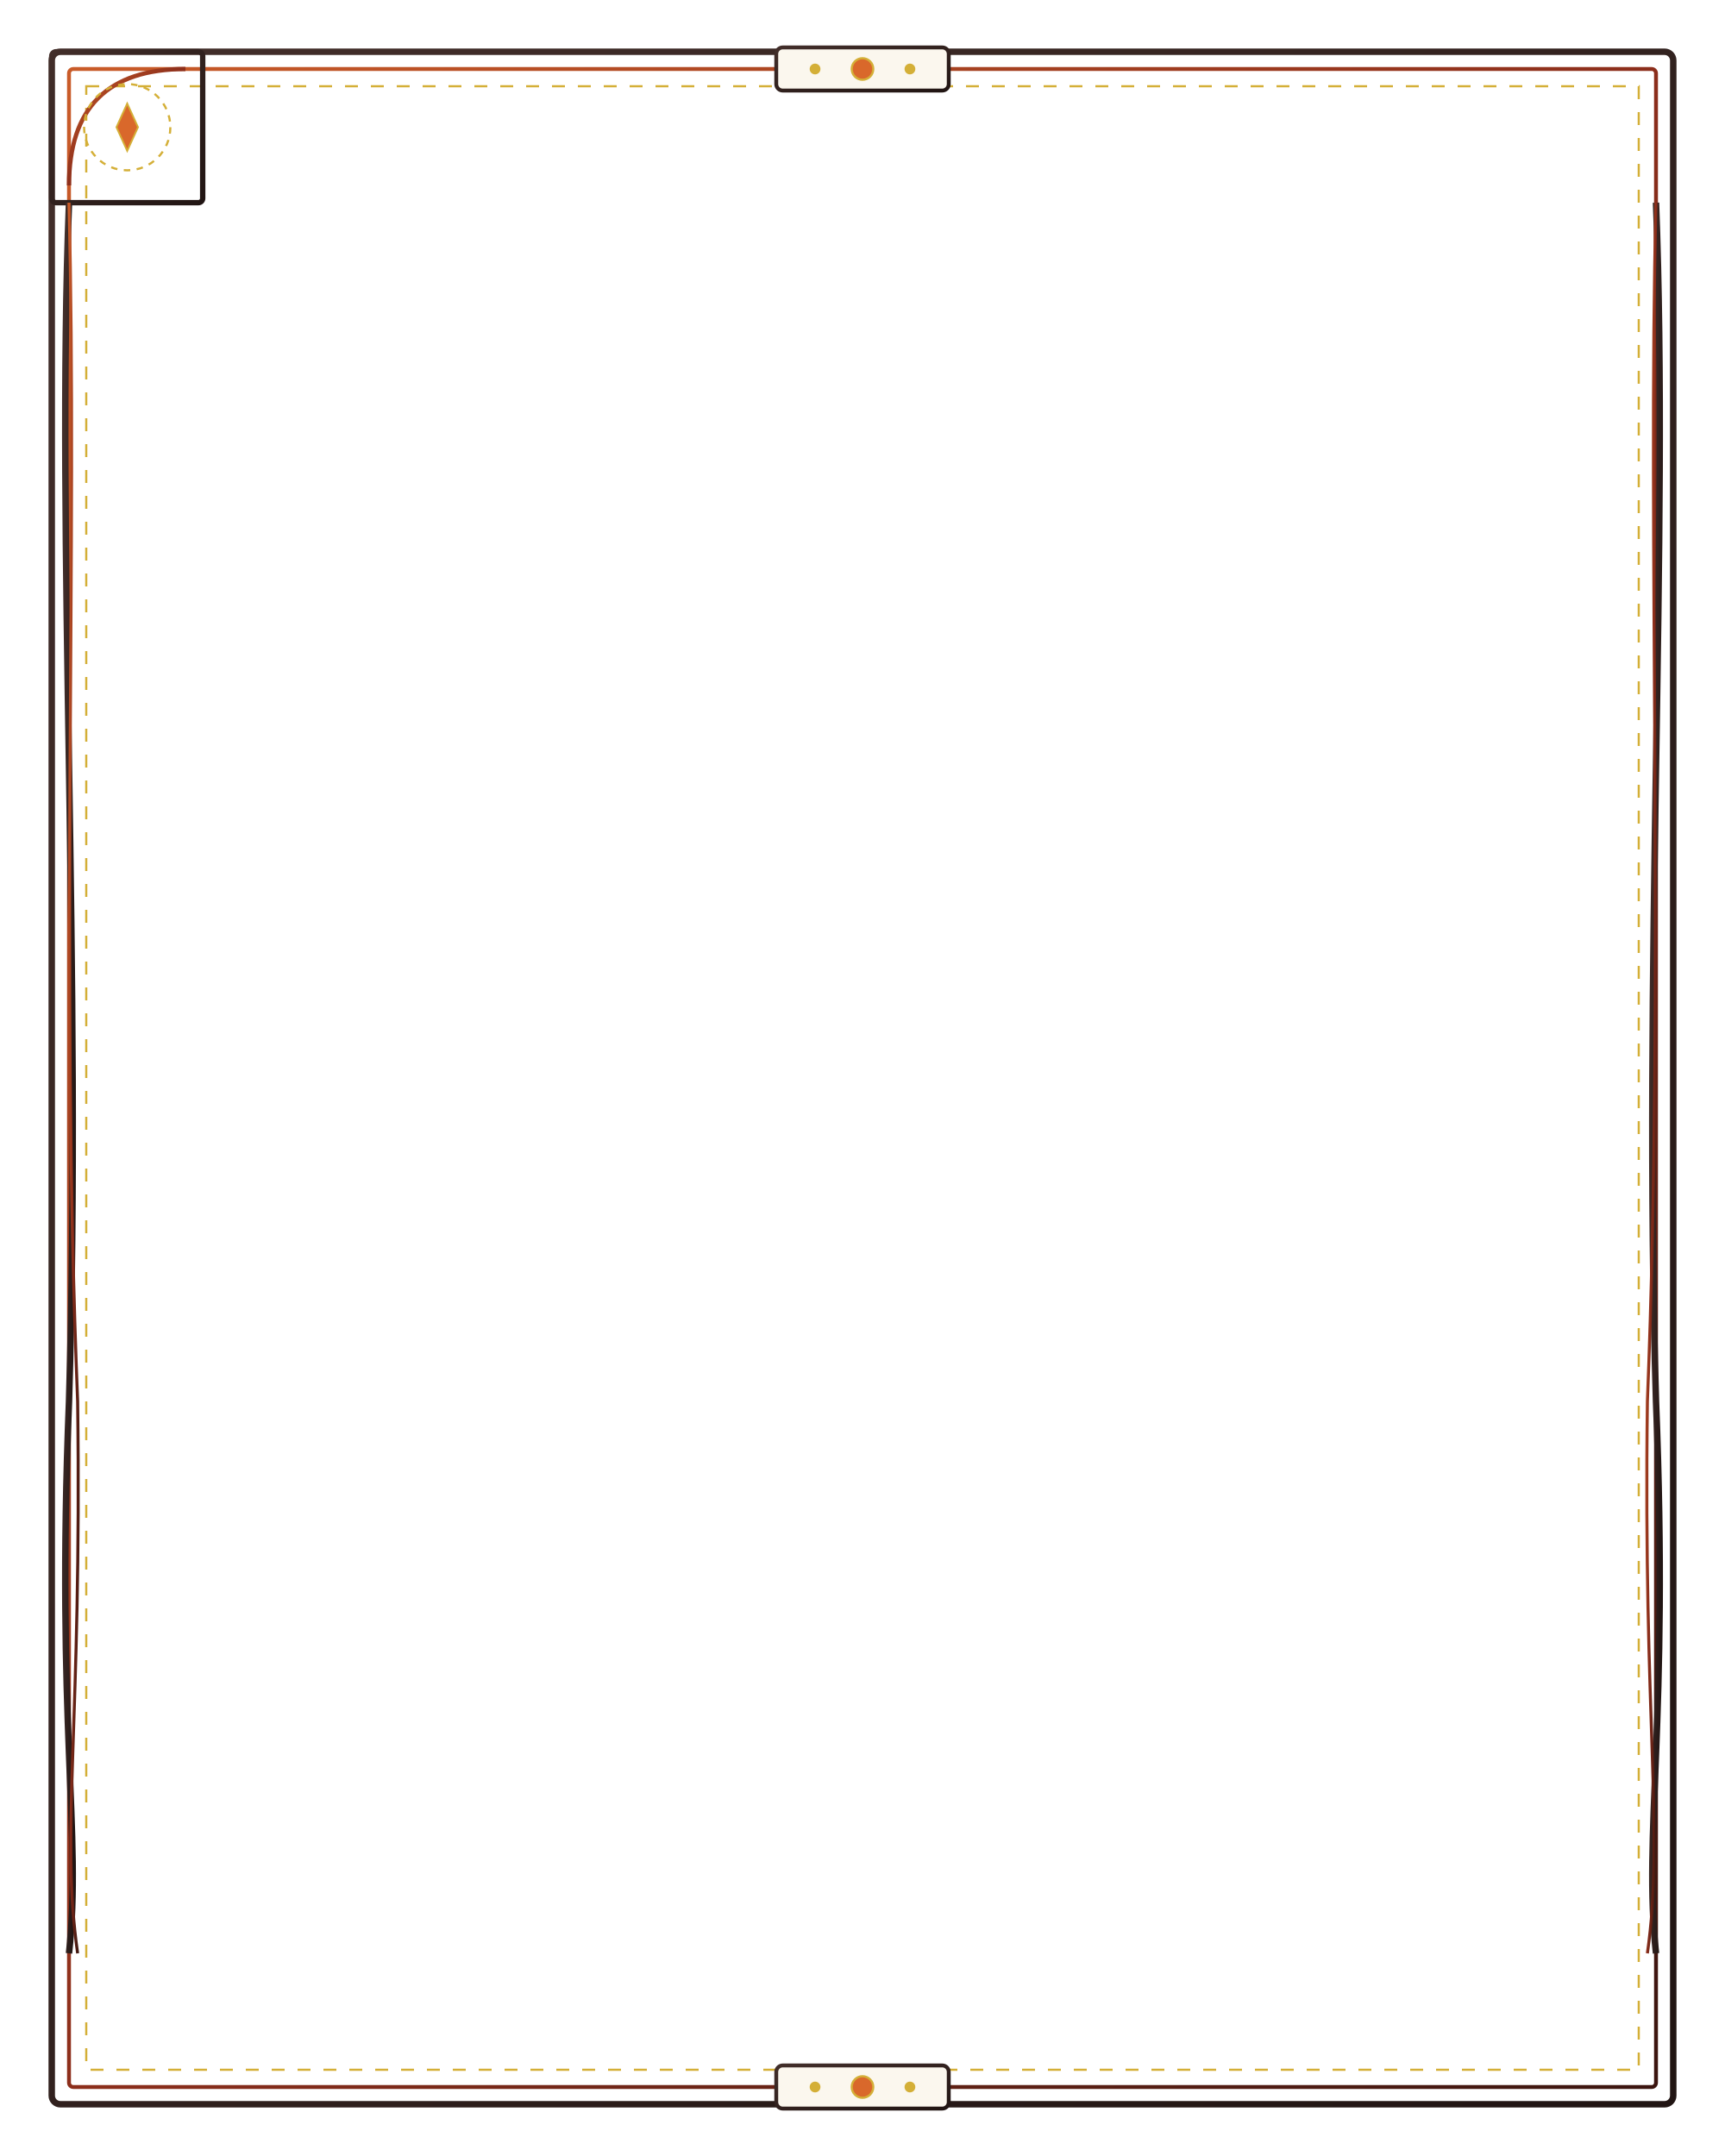
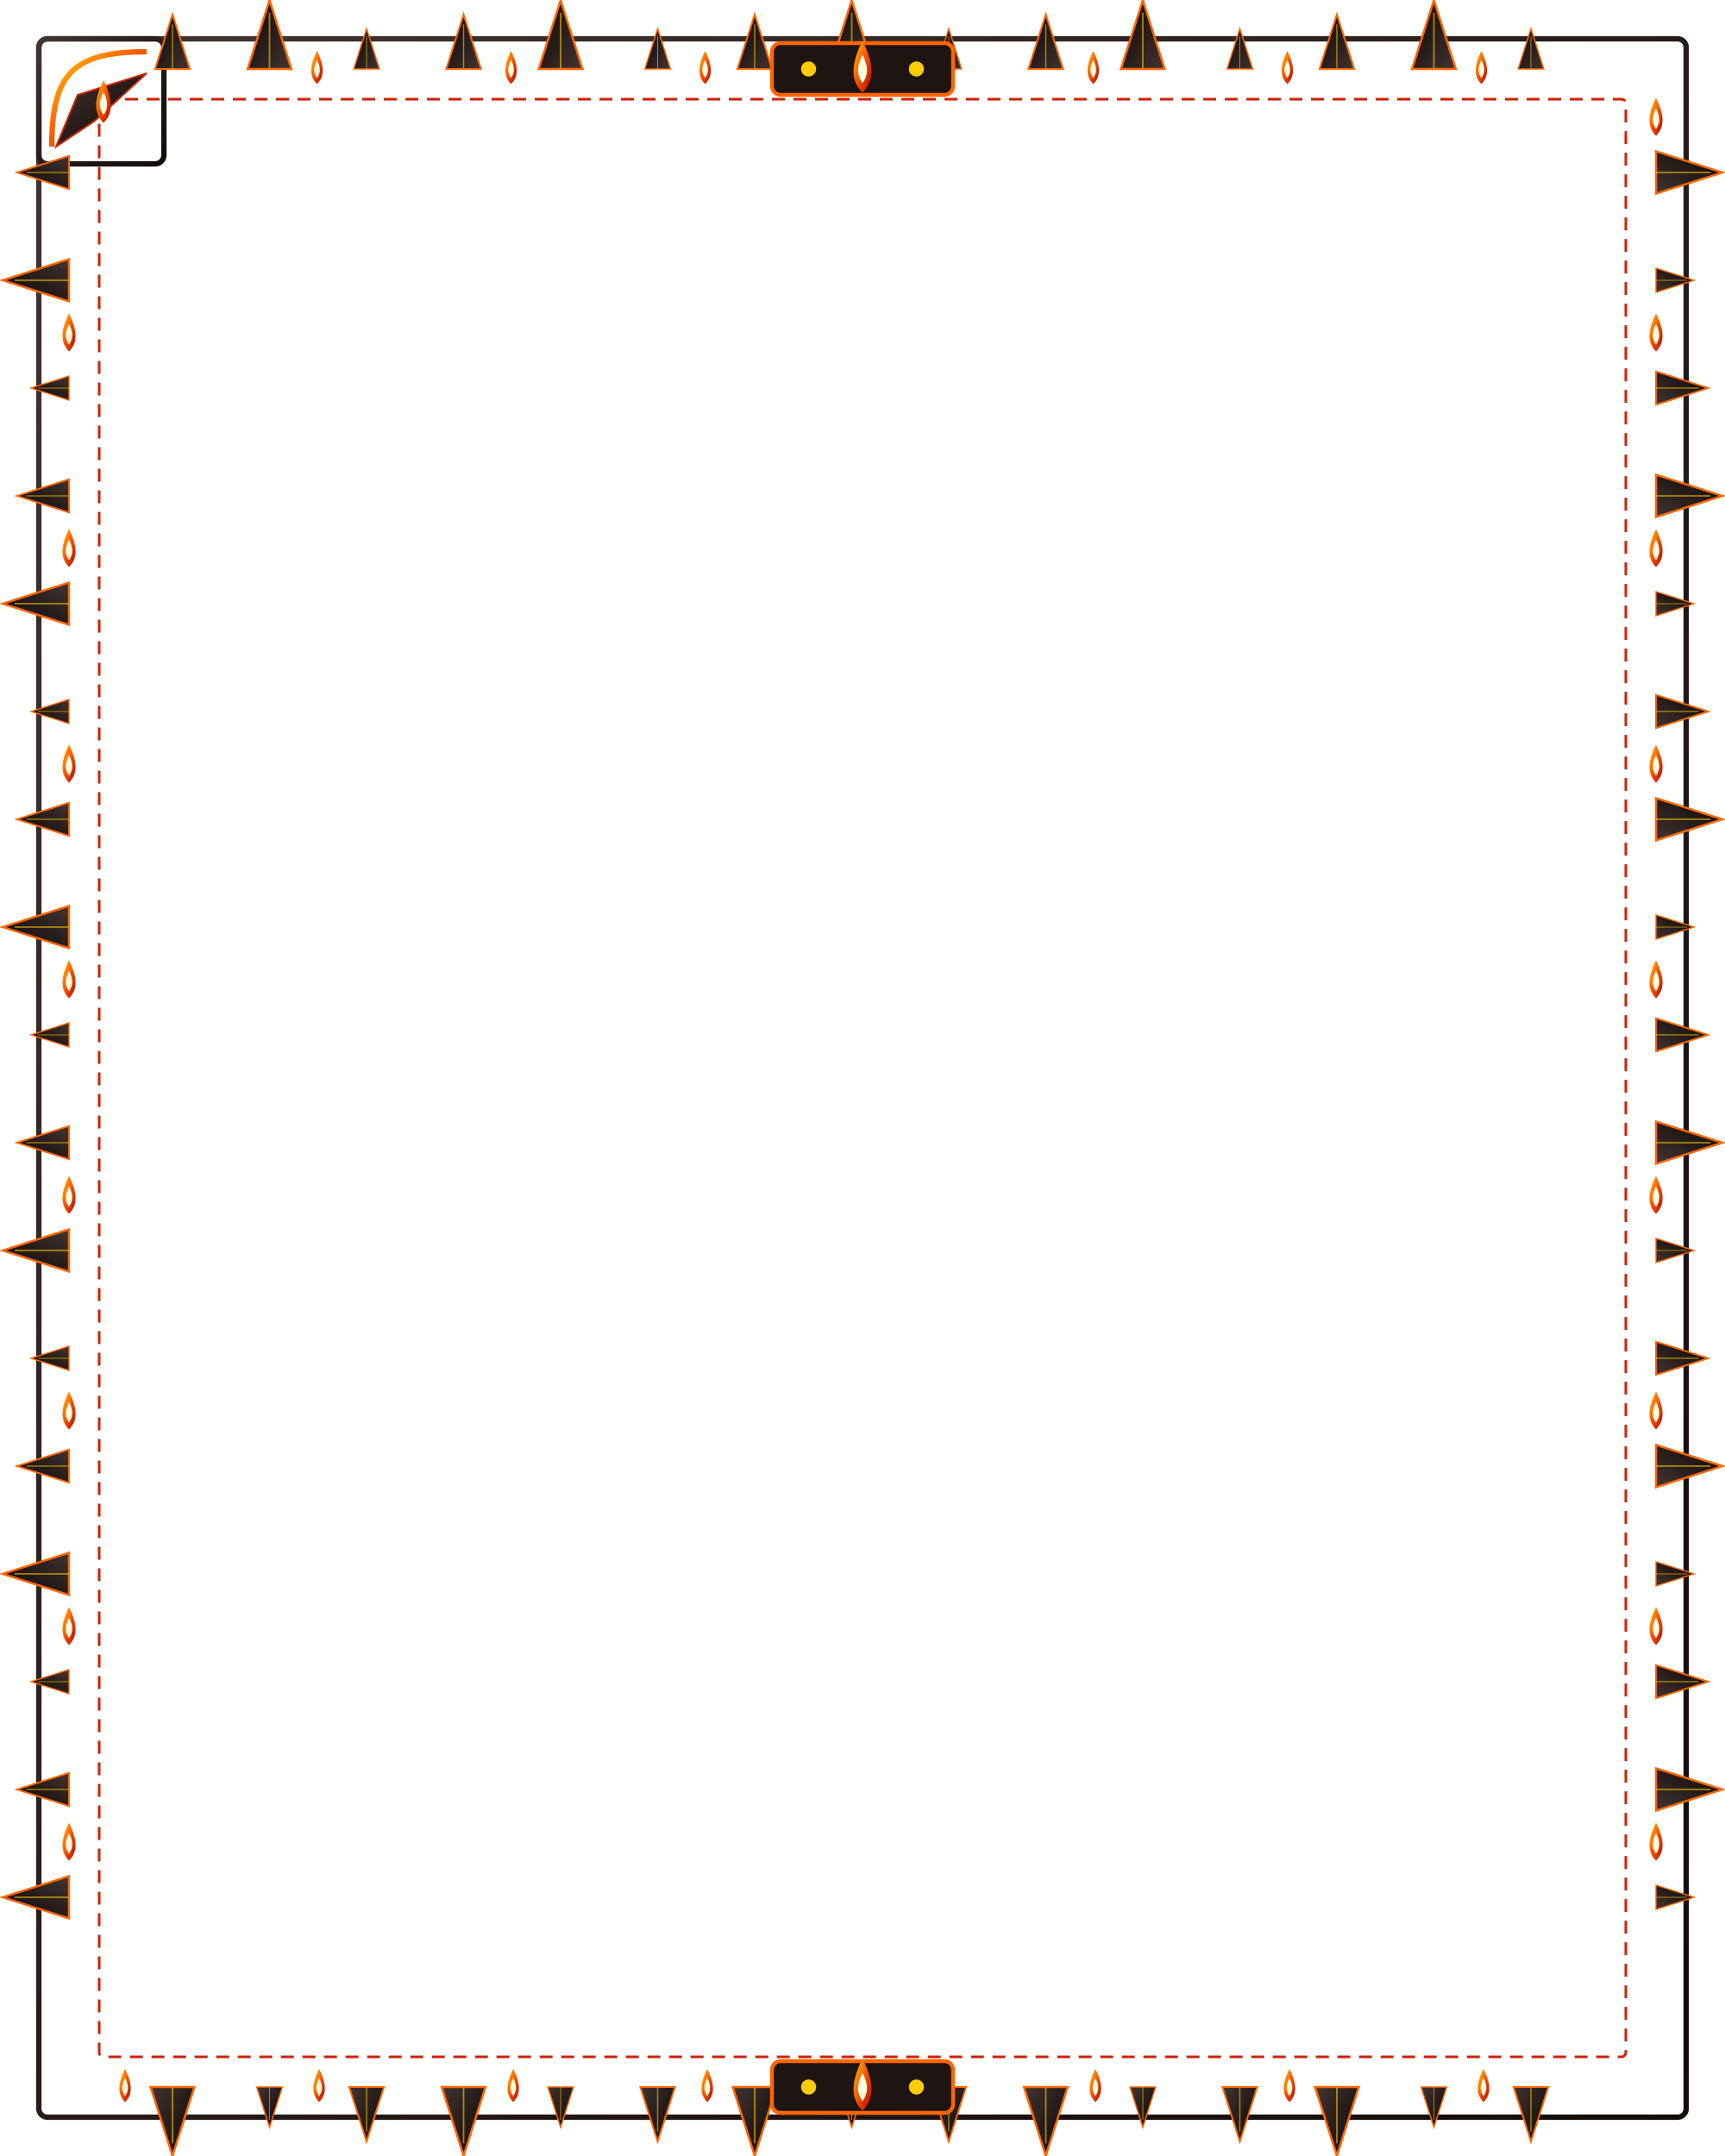
<svg xmlns="http://www.w3.org/2000/svg" viewBox="0 0 800 1000" width="100%" height="100%">
  <defs>
-     <linearGradient id="ember-b4" x1="0%" y1="0%" x2="100%" y2="100%">
-       <stop offset="0%" stop-color="#c95b28" />
-       <stop offset="50%" stop-color="#8c2e1b" />
-       <stop offset="100%" stop-color="#3b150f" />
+     <linearGradient id="rock-b4" x1="0%" y1="0%" x2="100%" y2="100%">
+       <stop offset="0%" stop-color="#423532" />
+       <stop offset="50%" stop-color="#261c1a" />
+       <stop offset="100%" stop-color="#120c0a" />
    </linearGradient>
-     <linearGradient id="dark-stone-b4" x1="0%" y1="0%" x2="100%" y2="100%">
-       <stop offset="0%" stop-color="#422e2a" />
-       <stop offset="100%" stop-color="#211513" />
+     <linearGradient id="flame-b4" x1="0%" y1="0%" x2="100%" y2="100%">
+       <stop offset="0%" stop-color="#ffcc00" />
+       <stop offset="40%" stop-color="#ff6600" />
+       <stop offset="80%" stop-color="#cc2200" />
+       <stop offset="100%" stop-color="#550000" />
    </linearGradient>
-     <g id="corner-b4">
-       <rect x="24" y="24" width="70" height="70" fill="none" stroke="url(#dark-stone-b4)" stroke-width="2.5" rx="2" />
-       <path d="M 32,86 C 32,50 50,32 86,32" fill="none" stroke="url(#ember-b4)" stroke-width="2" />
-       <circle cx="59" cy="59" r="20" fill="none" stroke="#d4af37" stroke-width="1" stroke-dasharray="3,3" />
-       <polygon points="59,48 64,59 59,70 54,59" fill="#d9682b" stroke="#d4af37" stroke-width="0.8" />
+     <g id="stalactite-b4">
+       <polygon points="-7,0 7,0 0,22" fill="url(#rock-b4)" stroke="#ff6600" stroke-width="0.7" />
+       <line x1="0" y1="0" x2="0" y2="18" stroke="#ffcc00" stroke-width="0.5" opacity="0.6" />
+     </g>
+     <g id="flame-ember-b4">
+       <path d="M 0,10 C -4,6 -6,0 0,-12 C 6,0 4,6 0,10 Z" fill="url(#flame-b4)" />
+       <path d="M 0,6 C -2,3 -3,0 0,-6 C 3,0 2,3 0,6 Z" fill="#fffae0" />
+     </g>
+     <g id="corner-cavern-b4">
+       <rect x="18" y="18" width="58" height="58" rx="4" fill="none" stroke="url(#rock-b4)" stroke-width="2.5" />
+       <path d="M 24,68 C 24,34 34,24 68,24" fill="none" stroke="url(#flame-b4)" stroke-width="2.5" />
+       <polygon points="26,68 36,44 68,34 44,56" fill="url(#rock-b4)" stroke="#cc2200" stroke-width="0.8" />
+       <use href="#flame-ember-b4" transform="translate(48,48) scale(0.9)" />
    </g>
  </defs>
-   <rect x="24" y="24" width="752" height="952" rx="4" fill="none" stroke="url(#dark-stone-b4)" stroke-width="3" />
-   <rect x="32" y="32" width="736" height="936" rx="2" fill="none" stroke="url(#ember-b4)" stroke-width="1.8" />
-   <rect x="40" y="40" width="720" height="920" fill="none" stroke="#d4af37" stroke-width="1" stroke-dasharray="6,6" />
-   <use href="#corner-b4" x="0" y="0" />
-   <use href="#corner-b4" x="800" y="0" transform="scale(-1, 1)" />
-   <use href="#corner-b4" x="0" y="1000" transform="scale(1, -1)" />
-   <use href="#corner-b4" x="800" y="1000" transform="scale(-1, -1)" />
-   <path d="M 32,94 C 26,250 38,450 32,650 C 26,800 38,850 32,906" fill="none" stroke="url(#dark-stone-b4)" stroke-width="3" />
-   <path d="M 32,94 C 36,250 28,450 36,650 C 38,800 28,850 36,906" fill="none" stroke="url(#ember-b4)" stroke-width="1.4" />
-   <path d="M 768,94 C 774,250 762,450 768,650 C 774,800 762,850 768,906" fill="none" stroke="url(#dark-stone-b4)" stroke-width="3" />
-   <path d="M 768,94 C 764,250 772,450 764,650 C 762,800 772,850 764,906" fill="none" stroke="url(#ember-b4)" stroke-width="1.4" />
-   <line x1="94" y1="32" x2="706" y2="32" stroke="url(#dark-stone-b4)" stroke-width="2.5" />
-   <line x1="94" y1="968" x2="706" y2="968" stroke="url(#dark-stone-b4)" stroke-width="2.5" />
+   <rect x="18" y="18" width="764" height="964" rx="4" fill="none" stroke="url(#rock-b4)" stroke-width="2.5" />
+   <rect x="46" y="46" width="708" height="908" rx="2" fill="none" stroke="#cc2200" stroke-width="1.2" stroke-dasharray="6,4" />
+   <use href="#corner-cavern-b4" x="0" y="0" />
+   <use href="#corner-cavern-b4" x="800" y="0" transform="scale(-1, 1)" />
+   <use href="#corner-cavern-b4" x="0" y="1000" transform="scale(1, -1)" />
+   <use href="#corner-cavern-b4" x="800" y="1000" transform="scale(-1, -1)" />
+   <use href="#stalactite-b4" transform="translate(32,80) rotate(90) scale(1.1)" />
+   <use href="#stalactite-b4" transform="translate(768,80) rotate(-90) scale(1.4)" />
+   <use href="#flame-ember-b4" transform="translate(768,55) scale(0.8)" />
+   <use href="#stalactite-b4" transform="translate(32,130) rotate(90) scale(1.4)" />
+   <use href="#flame-ember-b4" transform="translate(32,155) scale(0.8)" />
+   <use href="#stalactite-b4" transform="translate(768,130) rotate(-90) scale(0.8)" />
+   <use href="#stalactite-b4" transform="translate(32,180) rotate(90) scale(0.8)" />
+   <use href="#stalactite-b4" transform="translate(768,180) rotate(-90) scale(1.1)" />
+   <use href="#flame-ember-b4" transform="translate(768,155) scale(0.8)" />
+   <use href="#stalactite-b4" transform="translate(32,230) rotate(90) scale(1.1)" />
+   <use href="#flame-ember-b4" transform="translate(32,255) scale(0.8)" />
+   <use href="#stalactite-b4" transform="translate(768,230) rotate(-90) scale(1.4)" />
+   <use href="#stalactite-b4" transform="translate(32,280) rotate(90) scale(1.4)" />
+   <use href="#stalactite-b4" transform="translate(768,280) rotate(-90) scale(0.8)" />
+   <use href="#flame-ember-b4" transform="translate(768,255) scale(0.8)" />
+   <use href="#stalactite-b4" transform="translate(32,330) rotate(90) scale(0.8)" />
+   <use href="#flame-ember-b4" transform="translate(32,355) scale(0.8)" />
+   <use href="#stalactite-b4" transform="translate(768,330) rotate(-90) scale(1.1)" />
+   <use href="#stalactite-b4" transform="translate(32,380) rotate(90) scale(1.1)" />
+   <use href="#stalactite-b4" transform="translate(768,380) rotate(-90) scale(1.4)" />
+   <use href="#flame-ember-b4" transform="translate(768,355) scale(0.8)" />
+   <use href="#stalactite-b4" transform="translate(32,430) rotate(90) scale(1.4)" />
+   <use href="#flame-ember-b4" transform="translate(32,455) scale(0.8)" />
+   <use href="#stalactite-b4" transform="translate(768,430) rotate(-90) scale(0.8)" />
+   <use href="#stalactite-b4" transform="translate(32,480) rotate(90) scale(0.8)" />
+   <use href="#stalactite-b4" transform="translate(768,480) rotate(-90) scale(1.1)" />
+   <use href="#flame-ember-b4" transform="translate(768,455) scale(0.8)" />
+   <use href="#stalactite-b4" transform="translate(32,530) rotate(90) scale(1.1)" />
+   <use href="#flame-ember-b4" transform="translate(32,555) scale(0.8)" />
+   <use href="#stalactite-b4" transform="translate(768,530) rotate(-90) scale(1.4)" />
+   <use href="#stalactite-b4" transform="translate(32,580) rotate(90) scale(1.4)" />
+   <use href="#stalactite-b4" transform="translate(768,580) rotate(-90) scale(0.8)" />
+   <use href="#flame-ember-b4" transform="translate(768,555) scale(0.8)" />
+   <use href="#stalactite-b4" transform="translate(32,630) rotate(90) scale(0.8)" />
+   <use href="#flame-ember-b4" transform="translate(32,655) scale(0.8)" />
+   <use href="#stalactite-b4" transform="translate(768,630) rotate(-90) scale(1.1)" />
+   <use href="#stalactite-b4" transform="translate(32,680) rotate(90) scale(1.1)" />
+   <use href="#stalactite-b4" transform="translate(768,680) rotate(-90) scale(1.4)" />
+   <use href="#flame-ember-b4" transform="translate(768,655) scale(0.8)" />
+   <use href="#stalactite-b4" transform="translate(32,730) rotate(90) scale(1.4)" />
+   <use href="#flame-ember-b4" transform="translate(32,755) scale(0.8)" />
+   <use href="#stalactite-b4" transform="translate(768,730) rotate(-90) scale(0.8)" />
+   <use href="#stalactite-b4" transform="translate(32,780) rotate(90) scale(0.8)" />
+   <use href="#stalactite-b4" transform="translate(768,780) rotate(-90) scale(1.1)" />
+   <use href="#flame-ember-b4" transform="translate(768,755) scale(0.8)" />
+   <use href="#stalactite-b4" transform="translate(32,830) rotate(90) scale(1.1)" />
+   <use href="#flame-ember-b4" transform="translate(32,855) scale(0.8)" />
+   <use href="#stalactite-b4" transform="translate(768,830) rotate(-90) scale(1.4)" />
+   <use href="#stalactite-b4" transform="translate(32,880) rotate(90) scale(1.4)" />
+   <use href="#stalactite-b4" transform="translate(768,880) rotate(-90) scale(0.8)" />
+   <use href="#flame-ember-b4" transform="translate(768,855) scale(0.8)" />
+   <use href="#stalactite-b4" transform="translate(80,32) rotate(180) scale(1.15)" />
+   <use href="#stalactite-b4" transform="translate(125,32) rotate(180) scale(1.45)" />
+   <use href="#flame-ember-b4" transform="translate(147,32) scale(0.7)" />
+   <use href="#stalactite-b4" transform="translate(170,32) rotate(180) scale(0.85)" />
+   <use href="#stalactite-b4" transform="translate(215,32) rotate(180) scale(1.15)" />
+   <use href="#flame-ember-b4" transform="translate(237,32) scale(0.7)" />
+   <use href="#stalactite-b4" transform="translate(260,32) rotate(180) scale(1.45)" />
+   <use href="#stalactite-b4" transform="translate(305,32) rotate(180) scale(0.85)" />
+   <use href="#flame-ember-b4" transform="translate(327,32) scale(0.7)" />
+   <use href="#stalactite-b4" transform="translate(350,32) rotate(180) scale(1.15)" />
+   <use href="#stalactite-b4" transform="translate(395,32) rotate(180) scale(1.45)" />
+   <use href="#flame-ember-b4" transform="translate(417,32) scale(0.7)" />
+   <use href="#stalactite-b4" transform="translate(440,32) rotate(180) scale(0.85)" />
+   <use href="#stalactite-b4" transform="translate(485,32) rotate(180) scale(1.15)" />
+   <use href="#flame-ember-b4" transform="translate(507,32) scale(0.7)" />
+   <use href="#stalactite-b4" transform="translate(530,32) rotate(180) scale(1.45)" />
+   <use href="#stalactite-b4" transform="translate(575,32) rotate(180) scale(0.85)" />
+   <use href="#flame-ember-b4" transform="translate(597,32) scale(0.7)" />
+   <use href="#stalactite-b4" transform="translate(620,32) rotate(180) scale(1.15)" />
+   <use href="#stalactite-b4" transform="translate(665,32) rotate(180) scale(1.45)" />
+   <use href="#flame-ember-b4" transform="translate(687,32) scale(0.7)" />
+   <use href="#stalactite-b4" transform="translate(710,32) rotate(180) scale(0.85)" />
+   <use href="#stalactite-b4" transform="translate(80,968) scale(1.45)" />
+   <use href="#flame-ember-b4" transform="translate(58,968) scale(0.7)" />
+   <use href="#stalactite-b4" transform="translate(125,968) scale(0.85)" />
+   <use href="#stalactite-b4" transform="translate(170,968) scale(1.15)" />
+   <use href="#flame-ember-b4" transform="translate(148,968) scale(0.7)" />
+   <use href="#stalactite-b4" transform="translate(215,968) scale(1.45)" />
+   <use href="#stalactite-b4" transform="translate(260,968) scale(0.85)" />
+   <use href="#flame-ember-b4" transform="translate(238,968) scale(0.7)" />
+   <use href="#stalactite-b4" transform="translate(305,968) scale(1.15)" />
+   <use href="#stalactite-b4" transform="translate(350,968) scale(1.45)" />
+   <use href="#flame-ember-b4" transform="translate(328,968) scale(0.7)" />
+   <use href="#stalactite-b4" transform="translate(395,968) scale(0.85)" />
+   <use href="#stalactite-b4" transform="translate(440,968) scale(1.15)" />
+   <use href="#flame-ember-b4" transform="translate(418,968) scale(0.7)" />
+   <use href="#stalactite-b4" transform="translate(485,968) scale(1.45)" />
+   <use href="#stalactite-b4" transform="translate(530,968) scale(0.85)" />
+   <use href="#flame-ember-b4" transform="translate(508,968) scale(0.7)" />
+   <use href="#stalactite-b4" transform="translate(575,968) scale(1.15)" />
+   <use href="#stalactite-b4" transform="translate(620,968) scale(1.45)" />
+   <use href="#flame-ember-b4" transform="translate(598,968) scale(0.7)" />
+   <use href="#stalactite-b4" transform="translate(665,968) scale(0.85)" />
+   <use href="#stalactite-b4" transform="translate(710,968) scale(1.15)" />
+   <use href="#flame-ember-b4" transform="translate(688,968) scale(0.7)" />
  <g transform="translate(400, 32)">
-     <rect x="-40" y="-10" width="80" height="20" rx="3" fill="#fbf7ee" stroke="url(#dark-stone-b4)" stroke-width="1.8" />
-     <circle cx="0" cy="0" r="5" fill="#d9682b" stroke="#d4af37" stroke-width="1" />
-     <circle cx="-22" cy="0" r="2.5" fill="#d4af37" />
-     <circle cx="22" cy="0" r="2.5" fill="#d4af37" />
+     <rect x="-42" y="-12" width="84" height="24" rx="4" fill="#1e1412" stroke="#ff6600" stroke-width="1.8" />
+     <use href="#flame-ember-b4" x="0" y="0" transform="scale(1.1)" />
+     <circle cx="-25" cy="0" r="3.5" fill="#ffcc00" />
+     <circle cx="25" cy="0" r="3.5" fill="#ffcc00" />
  </g>
  <g transform="translate(400, 968)">
-     <rect x="-40" y="-10" width="80" height="20" rx="3" fill="#fbf7ee" stroke="url(#dark-stone-b4)" stroke-width="1.8" />
-     <circle cx="0" cy="0" r="5" fill="#d9682b" stroke="#d4af37" stroke-width="1" />
-     <circle cx="-22" cy="0" r="2.5" fill="#d4af37" />
-     <circle cx="22" cy="0" r="2.5" fill="#d4af37" />
+     <rect x="-42" y="-12" width="84" height="24" rx="4" fill="#1e1412" stroke="#ff6600" stroke-width="1.8" />
+     <use href="#flame-ember-b4" x="0" y="0" transform="scale(1.1)" />
+     <circle cx="-25" cy="0" r="3.5" fill="#ffcc00" />
+     <circle cx="25" cy="0" r="3.5" fill="#ffcc00" />
  </g>
</svg>
